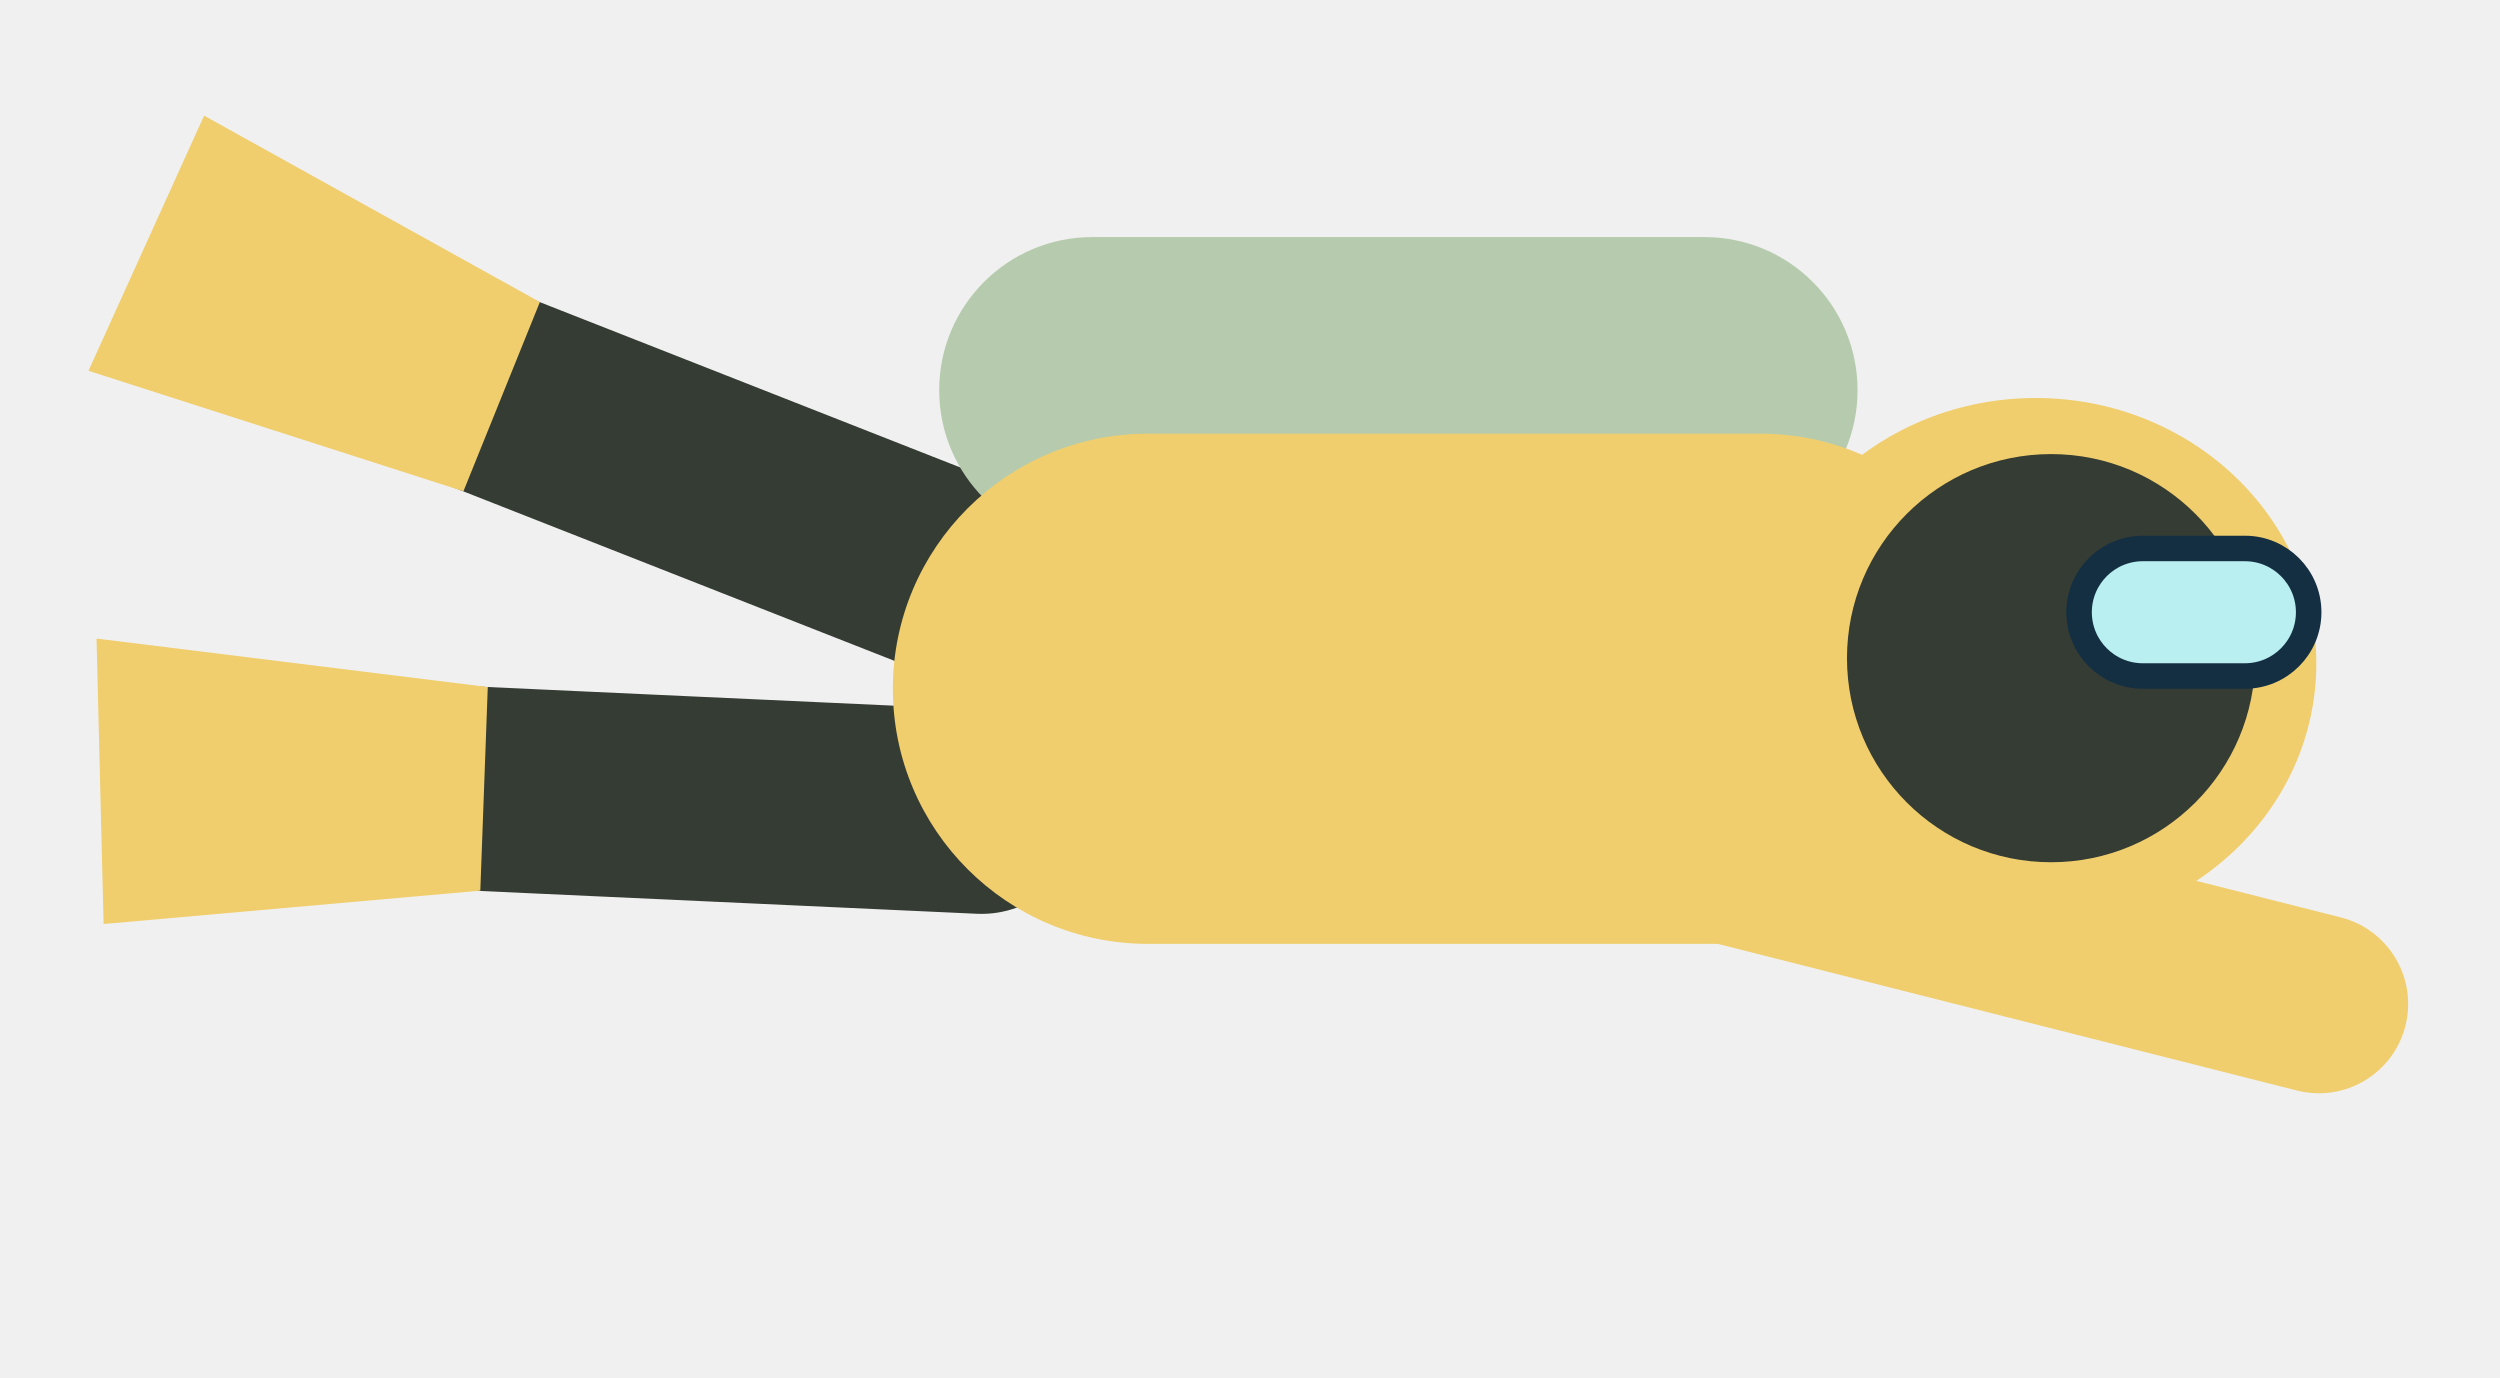
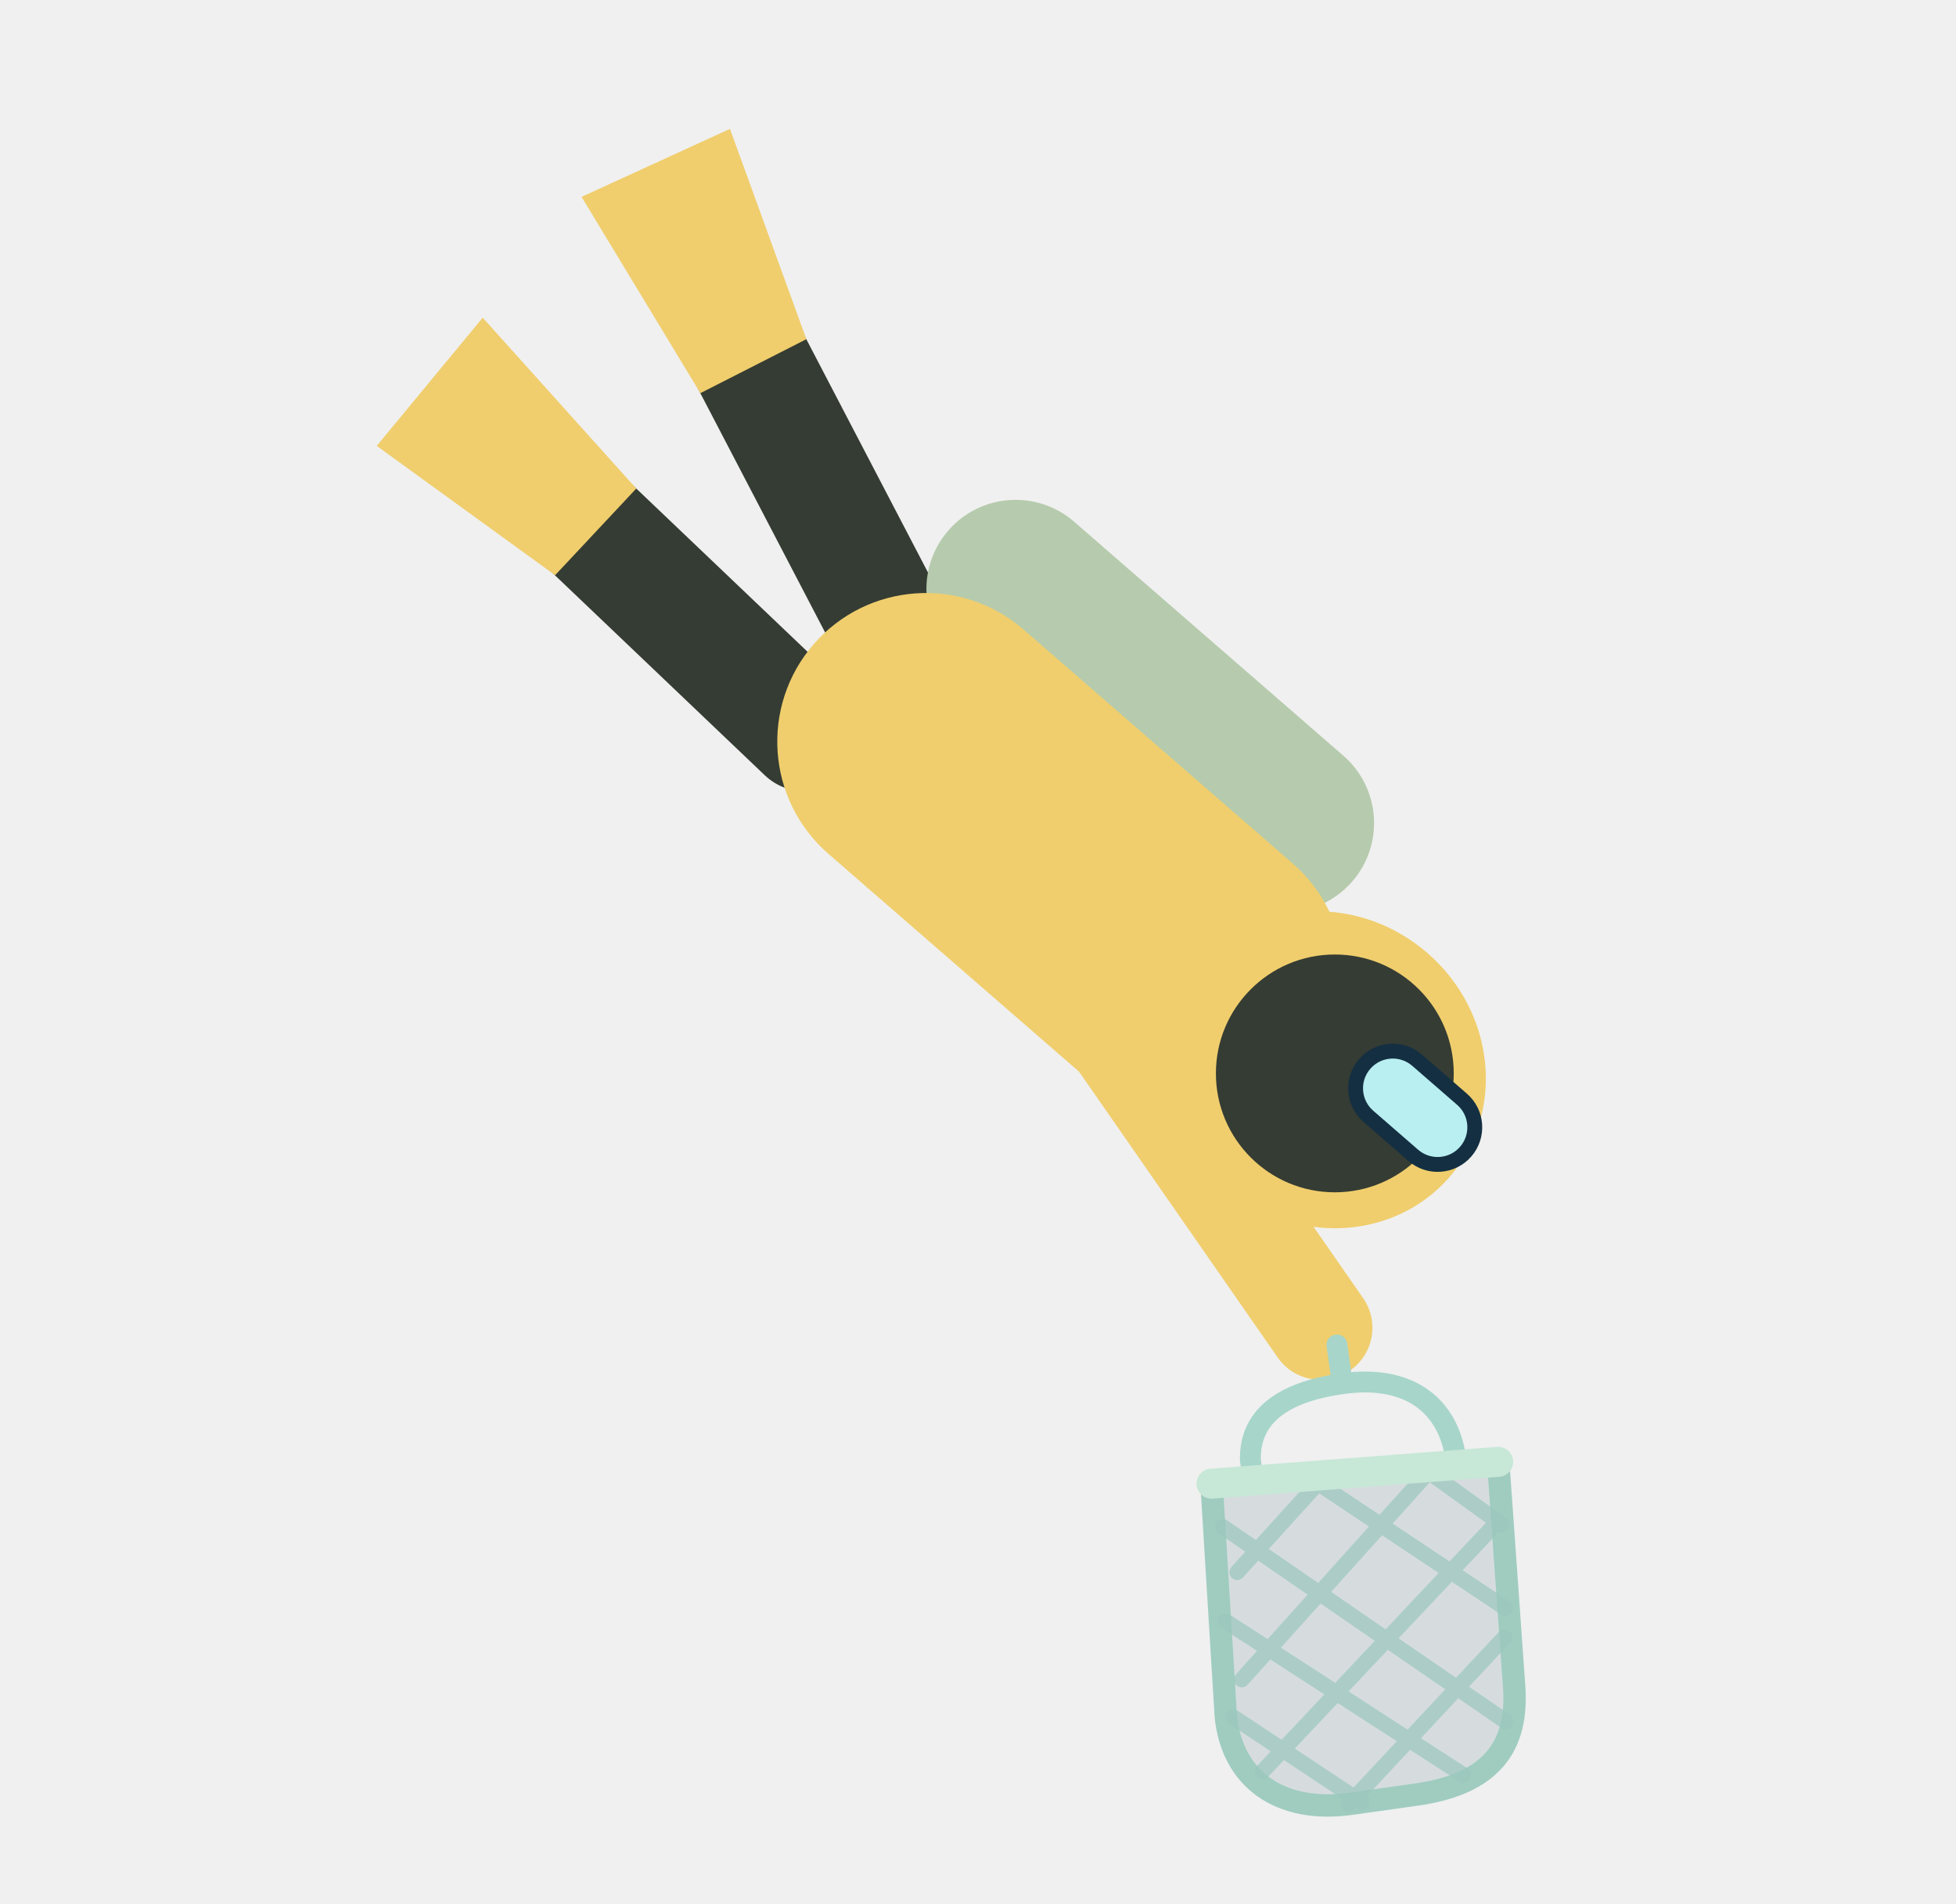
- <svg xmlns="http://www.w3.org/2000/svg" preserveAspectRatio="none" overflow="visible" style="display: block;" width="55.86" height="30.78" viewBox="0 0 55.86 30.78" fill="none">
-   <g id="ë¤ì´ë² ">
-     <g id="Group 1597882231">
-       <rect id="ë¤ë¦¬ Â· ìëìª½" x="5.882" y="19.686" width="4.56" height="18.24" rx="2.28" transform="rotate(-87.3717 5.88187 19.6855)" fill="#353C33" />
-       <path id="ë¤ë¦¬ Â· ìëìª½_2" d="M10.899 15.351L10.732 19.901L2.315 20.646L2.157 14.268L10.899 15.351Z" fill="#F0CE6D" />
-     </g>
-     <rect id="Rectangle 161123925" x="6.27" y="9.374" width="4.56" height="18.24" rx="2.28" transform="rotate(-68.5371 6.27 9.37383)" fill="#353C33" />
-     <rect id="Rectangle 161123925_2" x="20.985" y="12.137" width="6.84" height="20.52" rx="3.42" transform="rotate(-90 20.9854 12.137)" fill="#B6CBAD" />
-     <rect id="Rectangle 161123925_3" x="31.154" y="19.26" width="3.99" height="22.8" rx="1.995" transform="rotate(-75.791 31.1541 19.2598)" fill="#F0CE6D" />
-     <rect id="Rectangle 161123925_4" x="19.95" y="21.09" width="11.4" height="25.08" rx="5.7" transform="rotate(-90 19.95 21.09)" fill="#F0CE6D" />
-     <ellipse id="Ellipse 164" cx="45.486" cy="14.821" rx="6.27" ry="5.928" fill="#F0CE6D" />
-     <circle id="Ellipse 165" cx="45.829" cy="14.706" r="4.56" fill="#353C33" />
-     <path id="Rectangle 161123930" d="M1.977 8.285L4.56 2.584L12.063 6.749L10.355 10.977L1.977 8.285Z" fill="#F0CE6D" />
-     <rect id="Rectangle 161123931" x="46.455" y="12.255" width="5.13" height="2.85" rx="1.425" fill="#B9EFF1" stroke="#142F42" stroke-width="0.57" />
+ <svg xmlns="http://www.w3.org/2000/svg" width="75" height="73" viewBox="0 0 75 73" fill="none">
+   <rect x="17.767" y="18.716" width="4.56" height="18.24" rx="2.28" transform="rotate(-46.3717 17.7666 18.7156)" fill="#353C33" />
+   <path d="M24.397 18.736L21.285 22.06L14.445 17.1L18.509 12.183L24.397 18.736Z" fill="#F0CE6D" />
+   <rect x="24.825" y="11.188" width="4.56" height="18.24" rx="2.28" transform="rotate(-27.5371 24.8246 11.188)" fill="#353C33" />
+   <rect x="34.118" y="22.927" width="6.84" height="20.52" rx="3.42" transform="rotate(-49 34.1176 22.9275)" fill="#B6CBAD" />
+   <rect x="37.119" y="34.974" width="3.99" height="22.8" rx="1.995" transform="rotate(-34.7911 37.1191 34.9744)" fill="#F0CE6D" />
+   <rect x="27.462" y="29.005" width="11.4" height="25.08" rx="5.7" transform="rotate(-49 27.4625 29.0051)" fill="#F0CE6D" />
+   <ellipse cx="50.848" cy="41.027" rx="6.27" ry="5.928" transform="rotate(41 50.848 41.0273)" fill="#F0CE6D" />
+   <circle cx="51.182" cy="41.166" r="4.56" fill="#353C33" />
+   <path d="M22.299 7.55L27.989 4.942L30.919 13.008L26.855 15.078L22.299 7.55Z" fill="#F0CE6D" />
+   <path d="M54.338 40.661L56.059 42.157C56.653 42.673 56.715 43.573 56.199 44.167L56.199 44.167C55.683 44.761 54.783 44.824 54.189 44.308L52.468 42.812C51.874 42.296 51.811 41.395 52.328 40.802L52.328 40.802C52.844 40.208 53.744 40.145 54.338 40.661Z" fill="#B9EFF1" stroke-width="0.57" stroke="#142F42" />
+   <g clip-path="url(#clip0_6484_8543)">
+     <path d="M51.262 51.58L51.471 53.065M51.471 53.065C49.094 53.399 47.918 54.372 47.943 55.985L48.026 56.579M51.471 53.065C53.946 52.717 55.415 53.824 55.778 55.691L55.848 56.186" stroke-width="0.8" stroke-linecap="round" stroke="#A7D5CA" />
+     <path d="M46.456 56.901L57.446 56.063L58.063 64.762C58.213 67.265 56.866 68.464 54.292 68.826L51.816 69.174C49.043 69.564 47.236 68.202 47.001 65.811L46.456 56.901Z" fill="#285966" fill-opacity="0.13" stroke-width="0.86" stroke-linejoin="round" stroke="#A0CCC0" />
+     <path d="M46.89 58.556L48.199 59.457M48.199 59.457L50.591 61.103M48.199 59.457L47.438 60.297M48.199 59.457L50.585 56.825M50.591 61.103L53.171 62.879M50.591 61.103L48.657 63.251M50.591 61.103L52.945 58.487M53.171 62.879L55.872 64.737M53.171 62.879L51.245 64.925M53.171 62.879L55.624 60.273M55.872 64.737L57.735 66.019M55.872 64.737L54.021 66.72M55.872 64.737L57.685 62.795M46.995 62.177L48.657 63.251M48.657 63.251L51.245 64.925M48.657 63.251L47.612 64.412M51.245 64.925L54.021 66.72M51.245 64.925L49.186 67.112M54.021 66.72L56.104 68.066M54.021 66.72L51.946 68.942M47.312 65.868L49.186 67.112M49.186 67.112L51.946 68.942M49.186 67.112L48.41 67.936M51.946 68.942L52.212 69.118M51.946 68.942L51.717 69.188M50.599 56.924L52.945 58.487M52.945 58.487L55.624 60.273M52.945 58.487L54.687 56.551M55.624 60.273L57.73 61.678M55.624 60.273L57.285 58.509M54.885 56.523L57.582 58.467" stroke-width="0.6" stroke-linecap="round" stroke="#9AC7BD" stroke-opacity="0.69" />
+     <path d="M46.456 56.9L57.446 56.063" stroke-width="1.15" stroke-linecap="round" stroke="#C7E7D7" />
  </g>
+   <defs>
+     <clipPath id="clip0_6484_8543">
+       <rect width="16" height="19" fill="white" transform="translate(43.2424 52) rotate(-8)" />
+     </clipPath>
+   </defs>
</svg>
